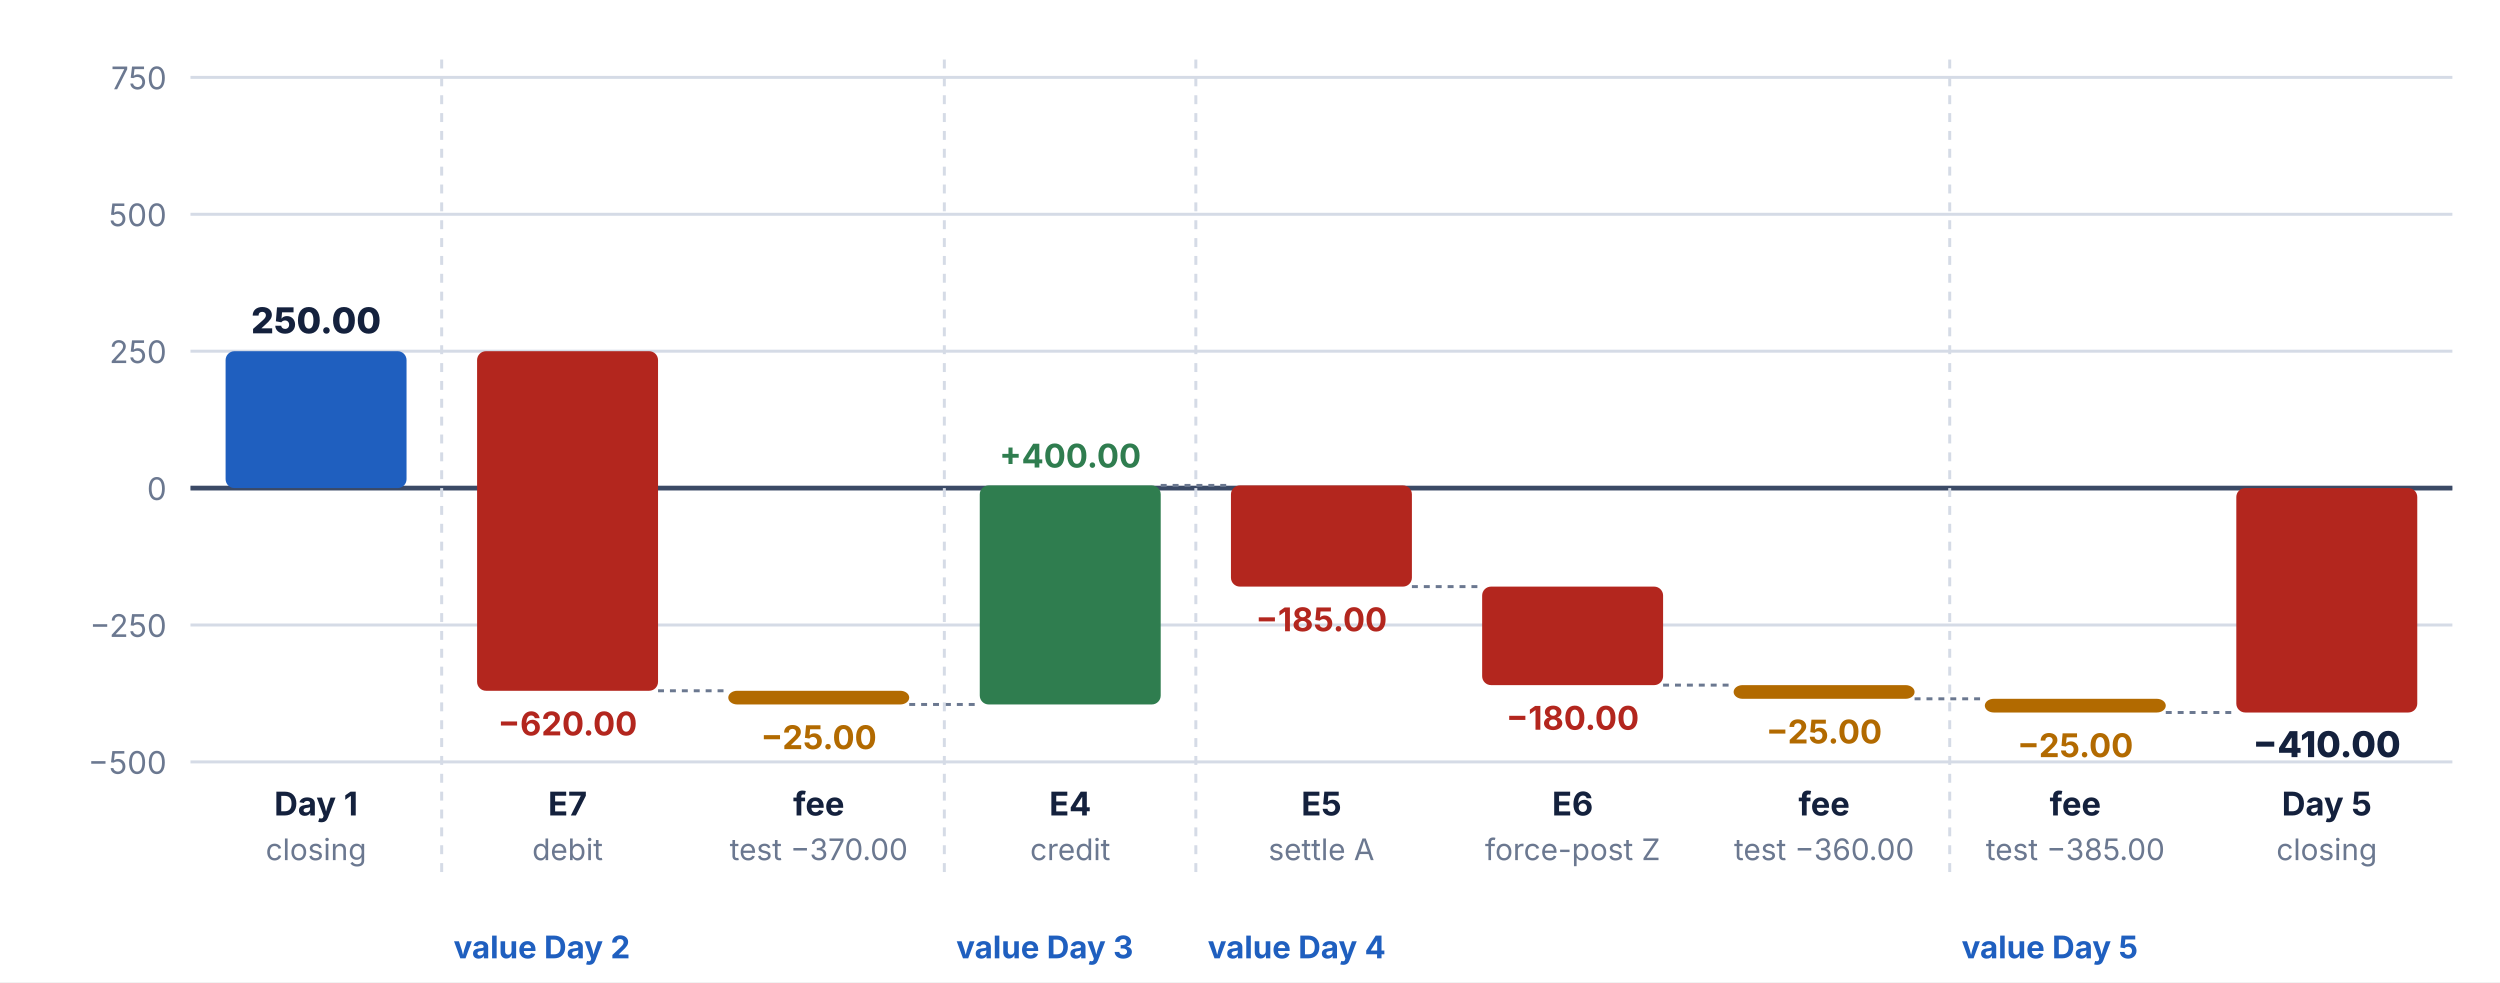
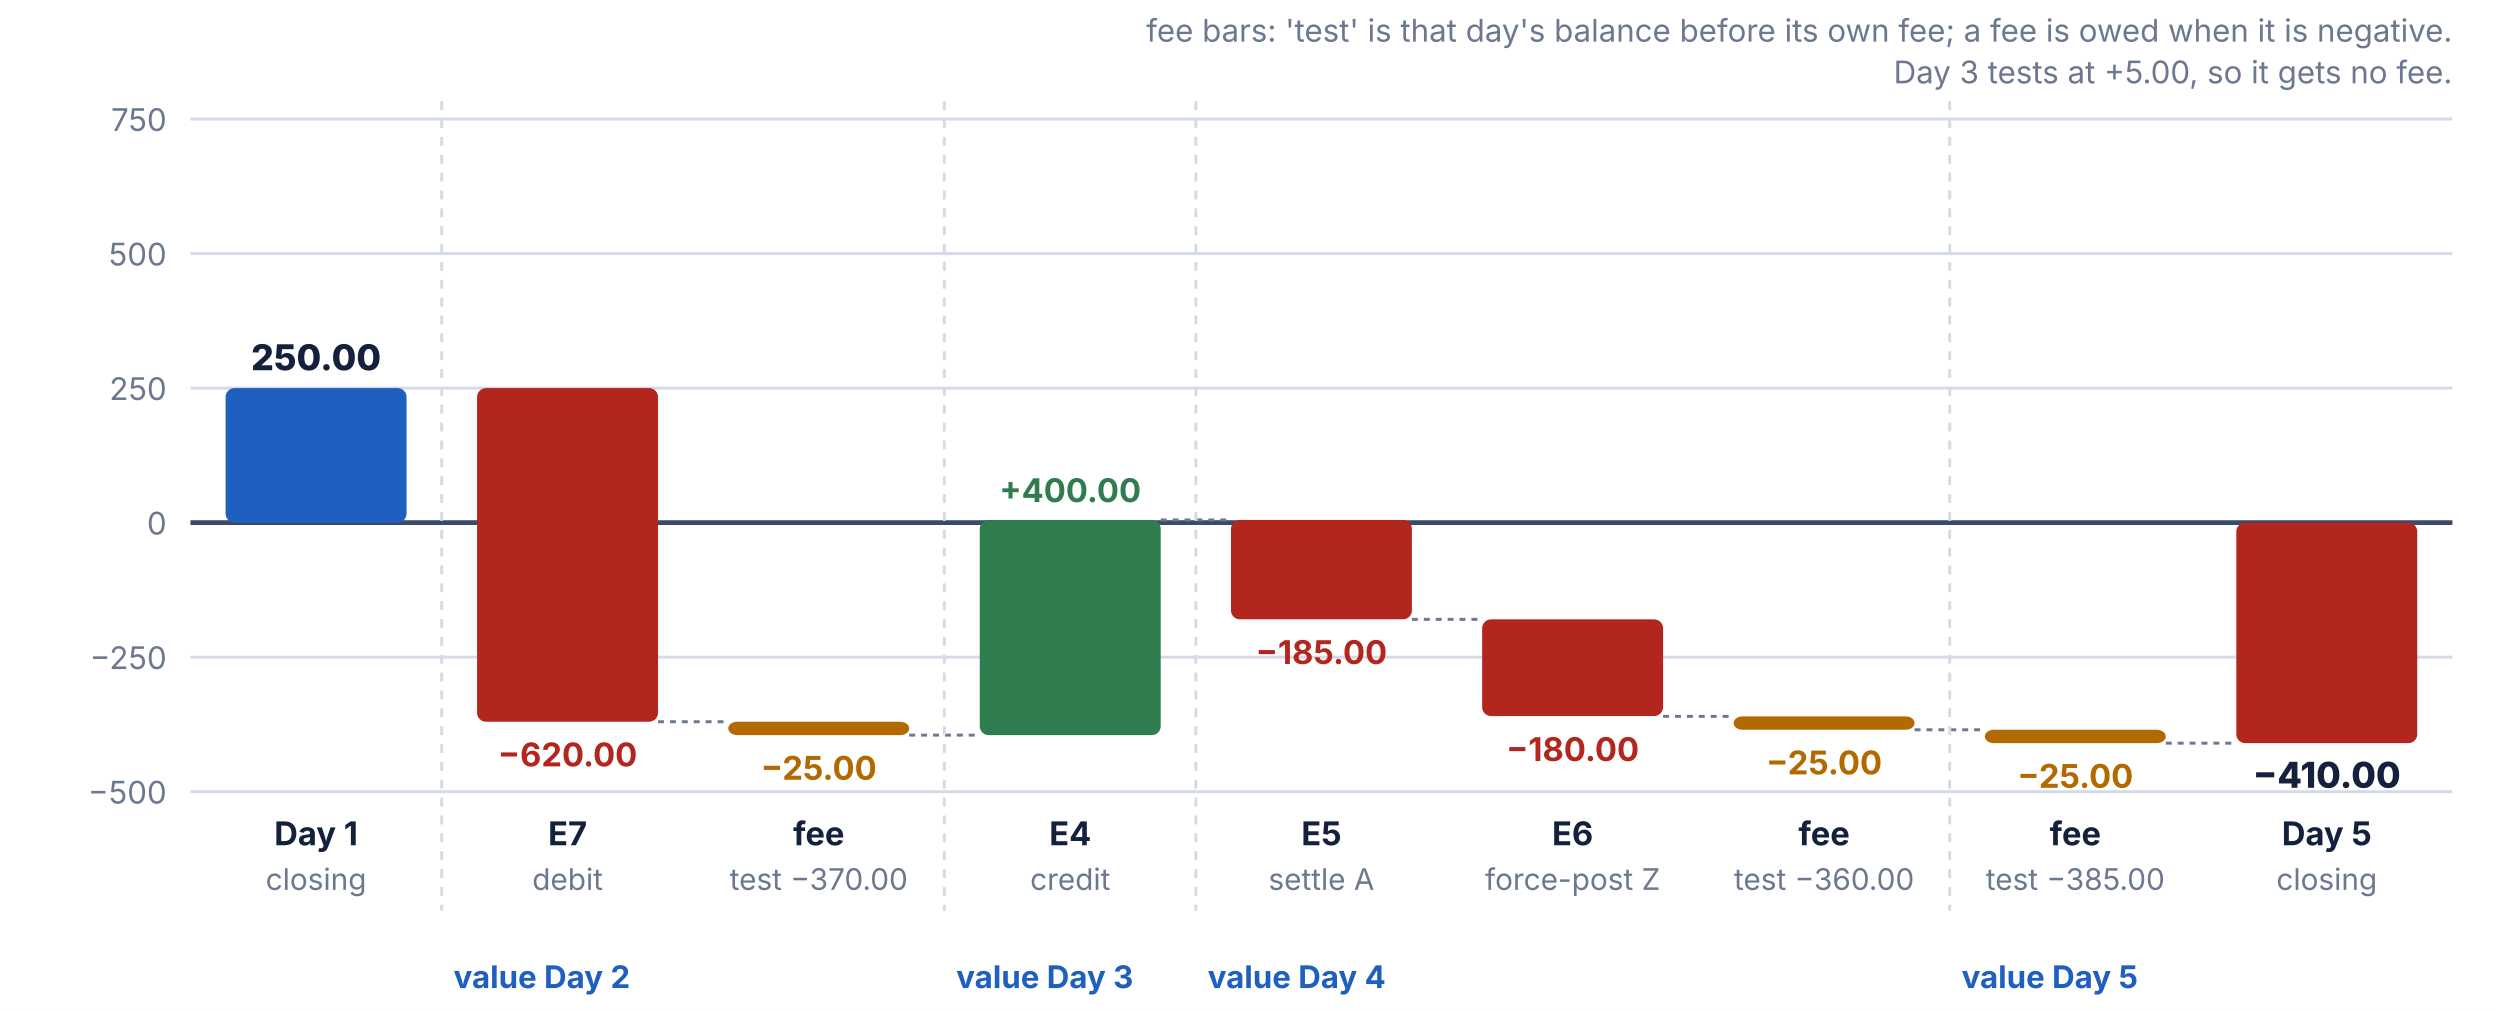
- <svg xmlns="http://www.w3.org/2000/svg" viewBox="0 0 840 330" role="img" aria-label="Bridge from Day 1 closing to Day 5 closing at the Day 5 close" font-family="Inter, Helvetica, Arial, sans-serif">
+ <svg xmlns="http://www.w3.org/2000/svg" viewBox="0 0 840 340" role="img" aria-label="Bridge from Day 1 closing to Day 5 closing at the Day 5 close" font-family="Inter, Helvetica, Arial, sans-serif">
  <defs>
    <marker id="a3b4a66" viewBox="0 0 10 10" refX="9" refY="5" markerWidth="7" markerHeight="7" orient="auto-start-reverse">
      <path d="M0 0L10 5L0 10z" fill="#3b4a66" />
    </marker>
    <marker id="a1f5fbf" viewBox="0 0 10 10" refX="9" refY="5" markerWidth="7" markerHeight="7" orient="auto-start-reverse">
      <path d="M0 0L10 5L0 10z" fill="#1f5fbf" />
    </marker>
    <marker id="ab3261e" viewBox="0 0 10 10" refX="9" refY="5" markerWidth="7" markerHeight="7" orient="auto-start-reverse">
      <path d="M0 0L10 5L0 10z" fill="#b3261e" />
    </marker>
    <marker id="a2f7d4f" viewBox="0 0 10 10" refX="9" refY="5" markerWidth="7" markerHeight="7" orient="auto-start-reverse">
      <path d="M0 0L10 5L0 10z" fill="#2f7d4f" />
    </marker>
    <marker id="ab26a00" viewBox="0 0 10 10" refX="9" refY="5" markerWidth="7" markerHeight="7" orient="auto-start-reverse">
      <path d="M0 0L10 5L0 10z" fill="#b26a00" />
    </marker>
    <marker id="a8a94a6" viewBox="0 0 10 10" refX="9" refY="5" markerWidth="7" markerHeight="7" orient="auto-start-reverse">
      <path d="M0 0L10 5L0 10z" fill="#8a94a6" />
    </marker>
  </defs>
-   <rect width="840" height="330" fill="#ffffff" />
-   <line x1="64.0" y1="256.0" x2="824.0" y2="256.0" stroke="#d5dbe6" stroke-width="1" />
-   <text x="56.0" y="260.0" font-size="10.5" fill="#6b7890" font-weight="400" text-anchor="end">−500</text>
-   <line x1="64.0" y1="210.0" x2="824.0" y2="210.0" stroke="#d5dbe6" stroke-width="1" />
-   <text x="56.0" y="214.0" font-size="10.5" fill="#6b7890" font-weight="400" text-anchor="end">−250</text>
-   <line x1="64.0" y1="164.0" x2="824.0" y2="164.0" stroke="#d5dbe6" stroke-width="1" />
-   <text x="56.0" y="168.0" font-size="10.5" fill="#6b7890" font-weight="400" text-anchor="end">0</text>
-   <line x1="64.0" y1="118.0" x2="824.0" y2="118.0" stroke="#d5dbe6" stroke-width="1" />
-   <text x="56.0" y="122.0" font-size="10.5" fill="#6b7890" font-weight="400" text-anchor="end">250</text>
-   <line x1="64.0" y1="72.0" x2="824.0" y2="72.0" stroke="#d5dbe6" stroke-width="1" />
-   <text x="56.0" y="76.0" font-size="10.5" fill="#6b7890" font-weight="400" text-anchor="end">500</text>
-   <line x1="64.0" y1="26.0" x2="824.0" y2="26.0" stroke="#d5dbe6" stroke-width="1" />
-   <text x="56.0" y="30.0" font-size="10.5" fill="#6b7890" font-weight="400" text-anchor="end">750</text>
-   <line x1="64.0" y1="164.0" x2="824.0" y2="164.0" stroke="#3b4a66" stroke-width="1.6" />
-   <rect x="75.8" y="118.0" width="60.8" height="46.0" rx="3" fill="#1f5fbf" stroke="none" stroke-width="0" />
-   <text x="106.2" y="112.0" font-size="12" fill="#14213d" font-weight="800" text-anchor="middle">250.00</text>
-   <text x="106.2" y="274.0" font-size="11" fill="#14213d" font-weight="700" text-anchor="middle">Day 1</text>
-   <text x="106.2" y="289.0" font-size="10" fill="#6b7890" font-weight="400" text-anchor="middle">closing</text>
-   <line x1="148.4" y1="20.0" x2="148.4" y2="296.0" stroke="#d5dbe6" stroke-width="1" stroke-dasharray="3 3" />
-   <text x="152.4" y="322.0" font-size="10.5" fill="#1f5fbf" font-weight="700" text-anchor="start">value Day 2</text>
-   <rect x="160.3" y="118.0" width="60.8" height="114.1" rx="3" fill="#b3261e" stroke="none" stroke-width="0" />
-   <text x="190.7" y="247.1" font-size="11" fill="#b3261e" font-weight="700" text-anchor="middle">−620.00</text>
-   <text x="190.7" y="274.0" font-size="11" fill="#14213d" font-weight="700" text-anchor="middle">E7</text>
-   <text x="190.7" y="289.0" font-size="10" fill="#6b7890" font-weight="400" text-anchor="middle">debit</text>
-   <line x1="221.1" y1="232.1" x2="244.7" y2="232.1" stroke="#6b7890" stroke-width="1" stroke-dasharray="2 2" />
-   <rect x="244.7" y="232.1" width="60.8" height="4.6" rx="3" fill="#b26a00" stroke="none" stroke-width="0" />
-   <text x="275.1" y="251.7" font-size="11" fill="#b26a00" font-weight="700" text-anchor="middle">−25.00</text>
-   <text x="275.1" y="274.0" font-size="11" fill="#14213d" font-weight="700" text-anchor="middle">fee</text>
-   <text x="275.1" y="289.0" font-size="10" fill="#6b7890" font-weight="400" text-anchor="middle">test −370.00</text>
-   <line x1="305.5" y1="236.7" x2="329.2" y2="236.7" stroke="#6b7890" stroke-width="1" stroke-dasharray="2 2" />
-   <line x1="317.3" y1="20.0" x2="317.3" y2="296.0" stroke="#d5dbe6" stroke-width="1" stroke-dasharray="3 3" />
-   <text x="321.3" y="322.0" font-size="10.5" fill="#1f5fbf" font-weight="700" text-anchor="start">value Day 3</text>
-   <rect x="329.2" y="163.1" width="60.8" height="73.6" rx="3" fill="#2f7d4f" stroke="none" stroke-width="0" />
-   <text x="359.6" y="157.1" font-size="11" fill="#2f7d4f" font-weight="700" text-anchor="middle">+400.00</text>
-   <text x="359.6" y="274.0" font-size="11" fill="#14213d" font-weight="700" text-anchor="middle">E4</text>
-   <text x="359.6" y="289.0" font-size="10" fill="#6b7890" font-weight="400" text-anchor="middle">credit</text>
-   <line x1="390.0" y1="163.1" x2="413.6" y2="163.1" stroke="#6b7890" stroke-width="1" stroke-dasharray="2 2" />
-   <line x1="401.8" y1="20.0" x2="401.8" y2="296.0" stroke="#d5dbe6" stroke-width="1" stroke-dasharray="3 3" />
-   <text x="405.8" y="322.0" font-size="10.5" fill="#1f5fbf" font-weight="700" text-anchor="start">value Day 4</text>
-   <rect x="413.6" y="163.1" width="60.8" height="34.0" rx="3" fill="#b3261e" stroke="none" stroke-width="0" />
-   <text x="444.0" y="212.1" font-size="11" fill="#b3261e" font-weight="700" text-anchor="middle">−185.00</text>
-   <text x="444.0" y="274.0" font-size="11" fill="#14213d" font-weight="700" text-anchor="middle">E5</text>
-   <text x="444.0" y="289.0" font-size="10" fill="#6b7890" font-weight="400" text-anchor="middle">settle A</text>
-   <line x1="474.4" y1="197.1" x2="498.0" y2="197.1" stroke="#6b7890" stroke-width="1" stroke-dasharray="2 2" />
-   <rect x="498.0" y="197.1" width="60.8" height="33.1" rx="3" fill="#b3261e" stroke="none" stroke-width="0" />
-   <text x="528.4" y="245.2" font-size="11" fill="#b3261e" font-weight="700" text-anchor="middle">−180.00</text>
-   <text x="528.4" y="274.0" font-size="11" fill="#14213d" font-weight="700" text-anchor="middle">E6</text>
-   <text x="528.4" y="289.0" font-size="10" fill="#6b7890" font-weight="400" text-anchor="middle">force-post Z</text>
-   <line x1="558.8" y1="230.2" x2="582.5" y2="230.2" stroke="#6b7890" stroke-width="1" stroke-dasharray="2 2" />
-   <rect x="582.5" y="230.2" width="60.8" height="4.6" rx="3" fill="#b26a00" stroke="none" stroke-width="0" />
-   <text x="612.9" y="249.8" font-size="11" fill="#b26a00" font-weight="700" text-anchor="middle">−25.00</text>
-   <text x="612.9" y="274.0" font-size="11" fill="#14213d" font-weight="700" text-anchor="middle">fee</text>
-   <text x="612.9" y="289.0" font-size="10" fill="#6b7890" font-weight="400" text-anchor="middle">test −360.00</text>
-   <line x1="643.3" y1="234.8" x2="666.9" y2="234.8" stroke="#6b7890" stroke-width="1" stroke-dasharray="2 2" />
-   <line x1="655.1" y1="20.0" x2="655.1" y2="296.0" stroke="#d5dbe6" stroke-width="1" stroke-dasharray="3 3" />
-   <text x="659.1" y="322.0" font-size="10.5" fill="#1f5fbf" font-weight="700" text-anchor="start">value Day 5</text>
-   <rect x="666.9" y="234.8" width="60.8" height="4.6" rx="3" fill="#b26a00" stroke="none" stroke-width="0" />
-   <text x="697.3" y="254.4" font-size="11" fill="#b26a00" font-weight="700" text-anchor="middle">−25.00</text>
-   <text x="697.3" y="274.0" font-size="11" fill="#14213d" font-weight="700" text-anchor="middle">fee</text>
-   <text x="697.3" y="289.0" font-size="10" fill="#6b7890" font-weight="400" text-anchor="middle">test −385.00</text>
-   <line x1="727.7" y1="239.4" x2="751.4" y2="239.4" stroke="#6b7890" stroke-width="1" stroke-dasharray="2 2" />
-   <rect x="751.4" y="164.0" width="60.8" height="75.4" rx="3" fill="#b3261e" stroke="none" stroke-width="0" />
-   <text x="781.8" y="254.4" font-size="12" fill="#14213d" font-weight="800" text-anchor="middle">−410.00</text>
-   <text x="781.8" y="274.0" font-size="11" fill="#14213d" font-weight="700" text-anchor="middle">Day 5</text>
-   <text x="781.8" y="289.0" font-size="10" fill="#6b7890" font-weight="400" text-anchor="middle">closing</text>
+   <rect width="840" height="340" fill="#ffffff" />
+   <line x1="64.0" y1="266.0" x2="824.0" y2="266.0" stroke="#d5dbe6" stroke-width="1" />
+   <text x="56.0" y="270.0" font-size="10.5" fill="#6b7890" font-weight="400" text-anchor="end">−500</text>
+   <line x1="64.0" y1="220.8" x2="824.0" y2="220.8" stroke="#d5dbe6" stroke-width="1" />
+   <text x="56.0" y="224.8" font-size="10.5" fill="#6b7890" font-weight="400" text-anchor="end">−250</text>
+   <line x1="64.0" y1="175.6" x2="824.0" y2="175.6" stroke="#d5dbe6" stroke-width="1" />
+   <text x="56.0" y="179.6" font-size="10.5" fill="#6b7890" font-weight="400" text-anchor="end">0</text>
+   <line x1="64.0" y1="130.4" x2="824.0" y2="130.4" stroke="#d5dbe6" stroke-width="1" />
+   <text x="56.0" y="134.4" font-size="10.5" fill="#6b7890" font-weight="400" text-anchor="end">250</text>
+   <line x1="64.0" y1="85.2" x2="824.0" y2="85.2" stroke="#d5dbe6" stroke-width="1" />
+   <text x="56.0" y="89.2" font-size="10.5" fill="#6b7890" font-weight="400" text-anchor="end">500</text>
+   <line x1="64.0" y1="40.0" x2="824.0" y2="40.0" stroke="#d5dbe6" stroke-width="1" />
+   <text x="56.0" y="44.0" font-size="10.5" fill="#6b7890" font-weight="400" text-anchor="end">750</text>
+   <line x1="64.0" y1="175.6" x2="824.0" y2="175.6" stroke="#3b4a66" stroke-width="1.6" />
+   <text x="824.0" y="14.0" font-size="10.5" fill="#6b7890" font-weight="400" text-anchor="end">fee bars: 'test' is that day's balance before its own fee; a fee is owed when it is negative.</text>
+   <text x="824.0" y="28.0" font-size="10.5" fill="#6b7890" font-weight="400" text-anchor="end">Day 3 tests at +5.00, so it gets no fee.</text>
+   <rect x="75.8" y="130.4" width="60.8" height="45.2" rx="3" fill="#1f5fbf" stroke="none" stroke-width="0" />
+   <text x="106.2" y="124.4" font-size="12" fill="#14213d" font-weight="800" text-anchor="middle">250.00</text>
+   <text x="106.2" y="284.0" font-size="11" fill="#14213d" font-weight="700" text-anchor="middle">Day 1</text>
+   <text x="106.2" y="299.0" font-size="10" fill="#6b7890" font-weight="400" text-anchor="middle">closing</text>
+   <line x1="148.4" y1="34.0" x2="148.4" y2="306.0" stroke="#d5dbe6" stroke-width="1" stroke-dasharray="3 3" />
+   <text x="152.4" y="332.0" font-size="10.5" fill="#1f5fbf" font-weight="700" text-anchor="start">value Day 2</text>
+   <rect x="160.3" y="130.4" width="60.8" height="112.1" rx="3" fill="#b3261e" stroke="none" stroke-width="0" />
+   <text x="190.7" y="257.5" font-size="11" fill="#b3261e" font-weight="700" text-anchor="middle">−620.00</text>
+   <text x="190.7" y="284.0" font-size="11" fill="#14213d" font-weight="700" text-anchor="middle">E7</text>
+   <text x="190.7" y="299.0" font-size="10" fill="#6b7890" font-weight="400" text-anchor="middle">debit</text>
+   <line x1="221.1" y1="242.5" x2="244.7" y2="242.5" stroke="#6b7890" stroke-width="1" stroke-dasharray="2 2" />
+   <rect x="244.7" y="242.5" width="60.8" height="4.5" rx="3" fill="#b26a00" stroke="none" stroke-width="0" />
+   <text x="275.1" y="262.0" font-size="11" fill="#b26a00" font-weight="700" text-anchor="middle">−25.00</text>
+   <text x="275.1" y="284.0" font-size="11" fill="#14213d" font-weight="700" text-anchor="middle">fee</text>
+   <text x="275.1" y="299.0" font-size="10" fill="#6b7890" font-weight="400" text-anchor="middle">test −370.00</text>
+   <line x1="305.5" y1="247.0" x2="329.2" y2="247.0" stroke="#6b7890" stroke-width="1" stroke-dasharray="2 2" />
+   <line x1="317.3" y1="34.0" x2="317.3" y2="306.0" stroke="#d5dbe6" stroke-width="1" stroke-dasharray="3 3" />
+   <text x="321.3" y="332.0" font-size="10.5" fill="#1f5fbf" font-weight="700" text-anchor="start">value Day 3</text>
+   <rect x="329.2" y="174.7" width="60.8" height="72.3" rx="3" fill="#2f7d4f" stroke="none" stroke-width="0" />
+   <text x="359.6" y="168.7" font-size="11" fill="#2f7d4f" font-weight="700" text-anchor="middle">+400.00</text>
+   <text x="359.6" y="284.0" font-size="11" fill="#14213d" font-weight="700" text-anchor="middle">E4</text>
+   <text x="359.6" y="299.0" font-size="10" fill="#6b7890" font-weight="400" text-anchor="middle">credit</text>
+   <line x1="390.0" y1="174.7" x2="413.6" y2="174.7" stroke="#6b7890" stroke-width="1" stroke-dasharray="2 2" />
+   <line x1="401.8" y1="34.0" x2="401.8" y2="306.0" stroke="#d5dbe6" stroke-width="1" stroke-dasharray="3 3" />
+   <text x="405.8" y="332.0" font-size="10.5" fill="#1f5fbf" font-weight="700" text-anchor="start">value Day 4</text>
+   <rect x="413.6" y="174.7" width="60.8" height="33.4" rx="3" fill="#b3261e" stroke="none" stroke-width="0" />
+   <text x="444.0" y="223.1" font-size="11" fill="#b3261e" font-weight="700" text-anchor="middle">−185.00</text>
+   <text x="444.0" y="284.0" font-size="11" fill="#14213d" font-weight="700" text-anchor="middle">E5</text>
+   <text x="444.0" y="299.0" font-size="10" fill="#6b7890" font-weight="400" text-anchor="middle">settle A</text>
+   <line x1="474.4" y1="208.1" x2="498.0" y2="208.1" stroke="#6b7890" stroke-width="1" stroke-dasharray="2 2" />
+   <rect x="498.0" y="208.1" width="60.8" height="32.5" rx="3" fill="#b3261e" stroke="none" stroke-width="0" />
+   <text x="528.4" y="255.7" font-size="11" fill="#b3261e" font-weight="700" text-anchor="middle">−180.00</text>
+   <text x="528.4" y="284.0" font-size="11" fill="#14213d" font-weight="700" text-anchor="middle">E6</text>
+   <text x="528.4" y="299.0" font-size="10" fill="#6b7890" font-weight="400" text-anchor="middle">force-post Z</text>
+   <line x1="558.8" y1="240.7" x2="582.5" y2="240.7" stroke="#6b7890" stroke-width="1" stroke-dasharray="2 2" />
+   <rect x="582.5" y="240.7" width="60.8" height="4.5" rx="3" fill="#b26a00" stroke="none" stroke-width="0" />
+   <text x="612.9" y="260.2" font-size="11" fill="#b26a00" font-weight="700" text-anchor="middle">−25.00</text>
+   <text x="612.9" y="284.0" font-size="11" fill="#14213d" font-weight="700" text-anchor="middle">fee</text>
+   <text x="612.9" y="299.0" font-size="10" fill="#6b7890" font-weight="400" text-anchor="middle">test −360.00</text>
+   <line x1="643.3" y1="245.2" x2="666.9" y2="245.2" stroke="#6b7890" stroke-width="1" stroke-dasharray="2 2" />
+   <line x1="655.1" y1="34.0" x2="655.1" y2="306.0" stroke="#d5dbe6" stroke-width="1" stroke-dasharray="3 3" />
+   <text x="659.1" y="332.0" font-size="10.5" fill="#1f5fbf" font-weight="700" text-anchor="start">value Day 5</text>
+   <rect x="666.9" y="245.2" width="60.8" height="4.5" rx="3" fill="#b26a00" stroke="none" stroke-width="0" />
+   <text x="697.3" y="264.7" font-size="11" fill="#b26a00" font-weight="700" text-anchor="middle">−25.00</text>
+   <text x="697.3" y="284.0" font-size="11" fill="#14213d" font-weight="700" text-anchor="middle">fee</text>
+   <text x="697.3" y="299.0" font-size="10" fill="#6b7890" font-weight="400" text-anchor="middle">test −385.00</text>
+   <line x1="727.7" y1="249.7" x2="751.4" y2="249.7" stroke="#6b7890" stroke-width="1" stroke-dasharray="2 2" />
+   <rect x="751.4" y="175.6" width="60.8" height="74.1" rx="3" fill="#b3261e" stroke="none" stroke-width="0" />
+   <text x="781.8" y="264.7" font-size="12" fill="#14213d" font-weight="800" text-anchor="middle">−410.00</text>
+   <text x="781.8" y="284.0" font-size="11" fill="#14213d" font-weight="700" text-anchor="middle">Day 5</text>
+   <text x="781.8" y="299.0" font-size="10" fill="#6b7890" font-weight="400" text-anchor="middle">closing</text>
</svg>
